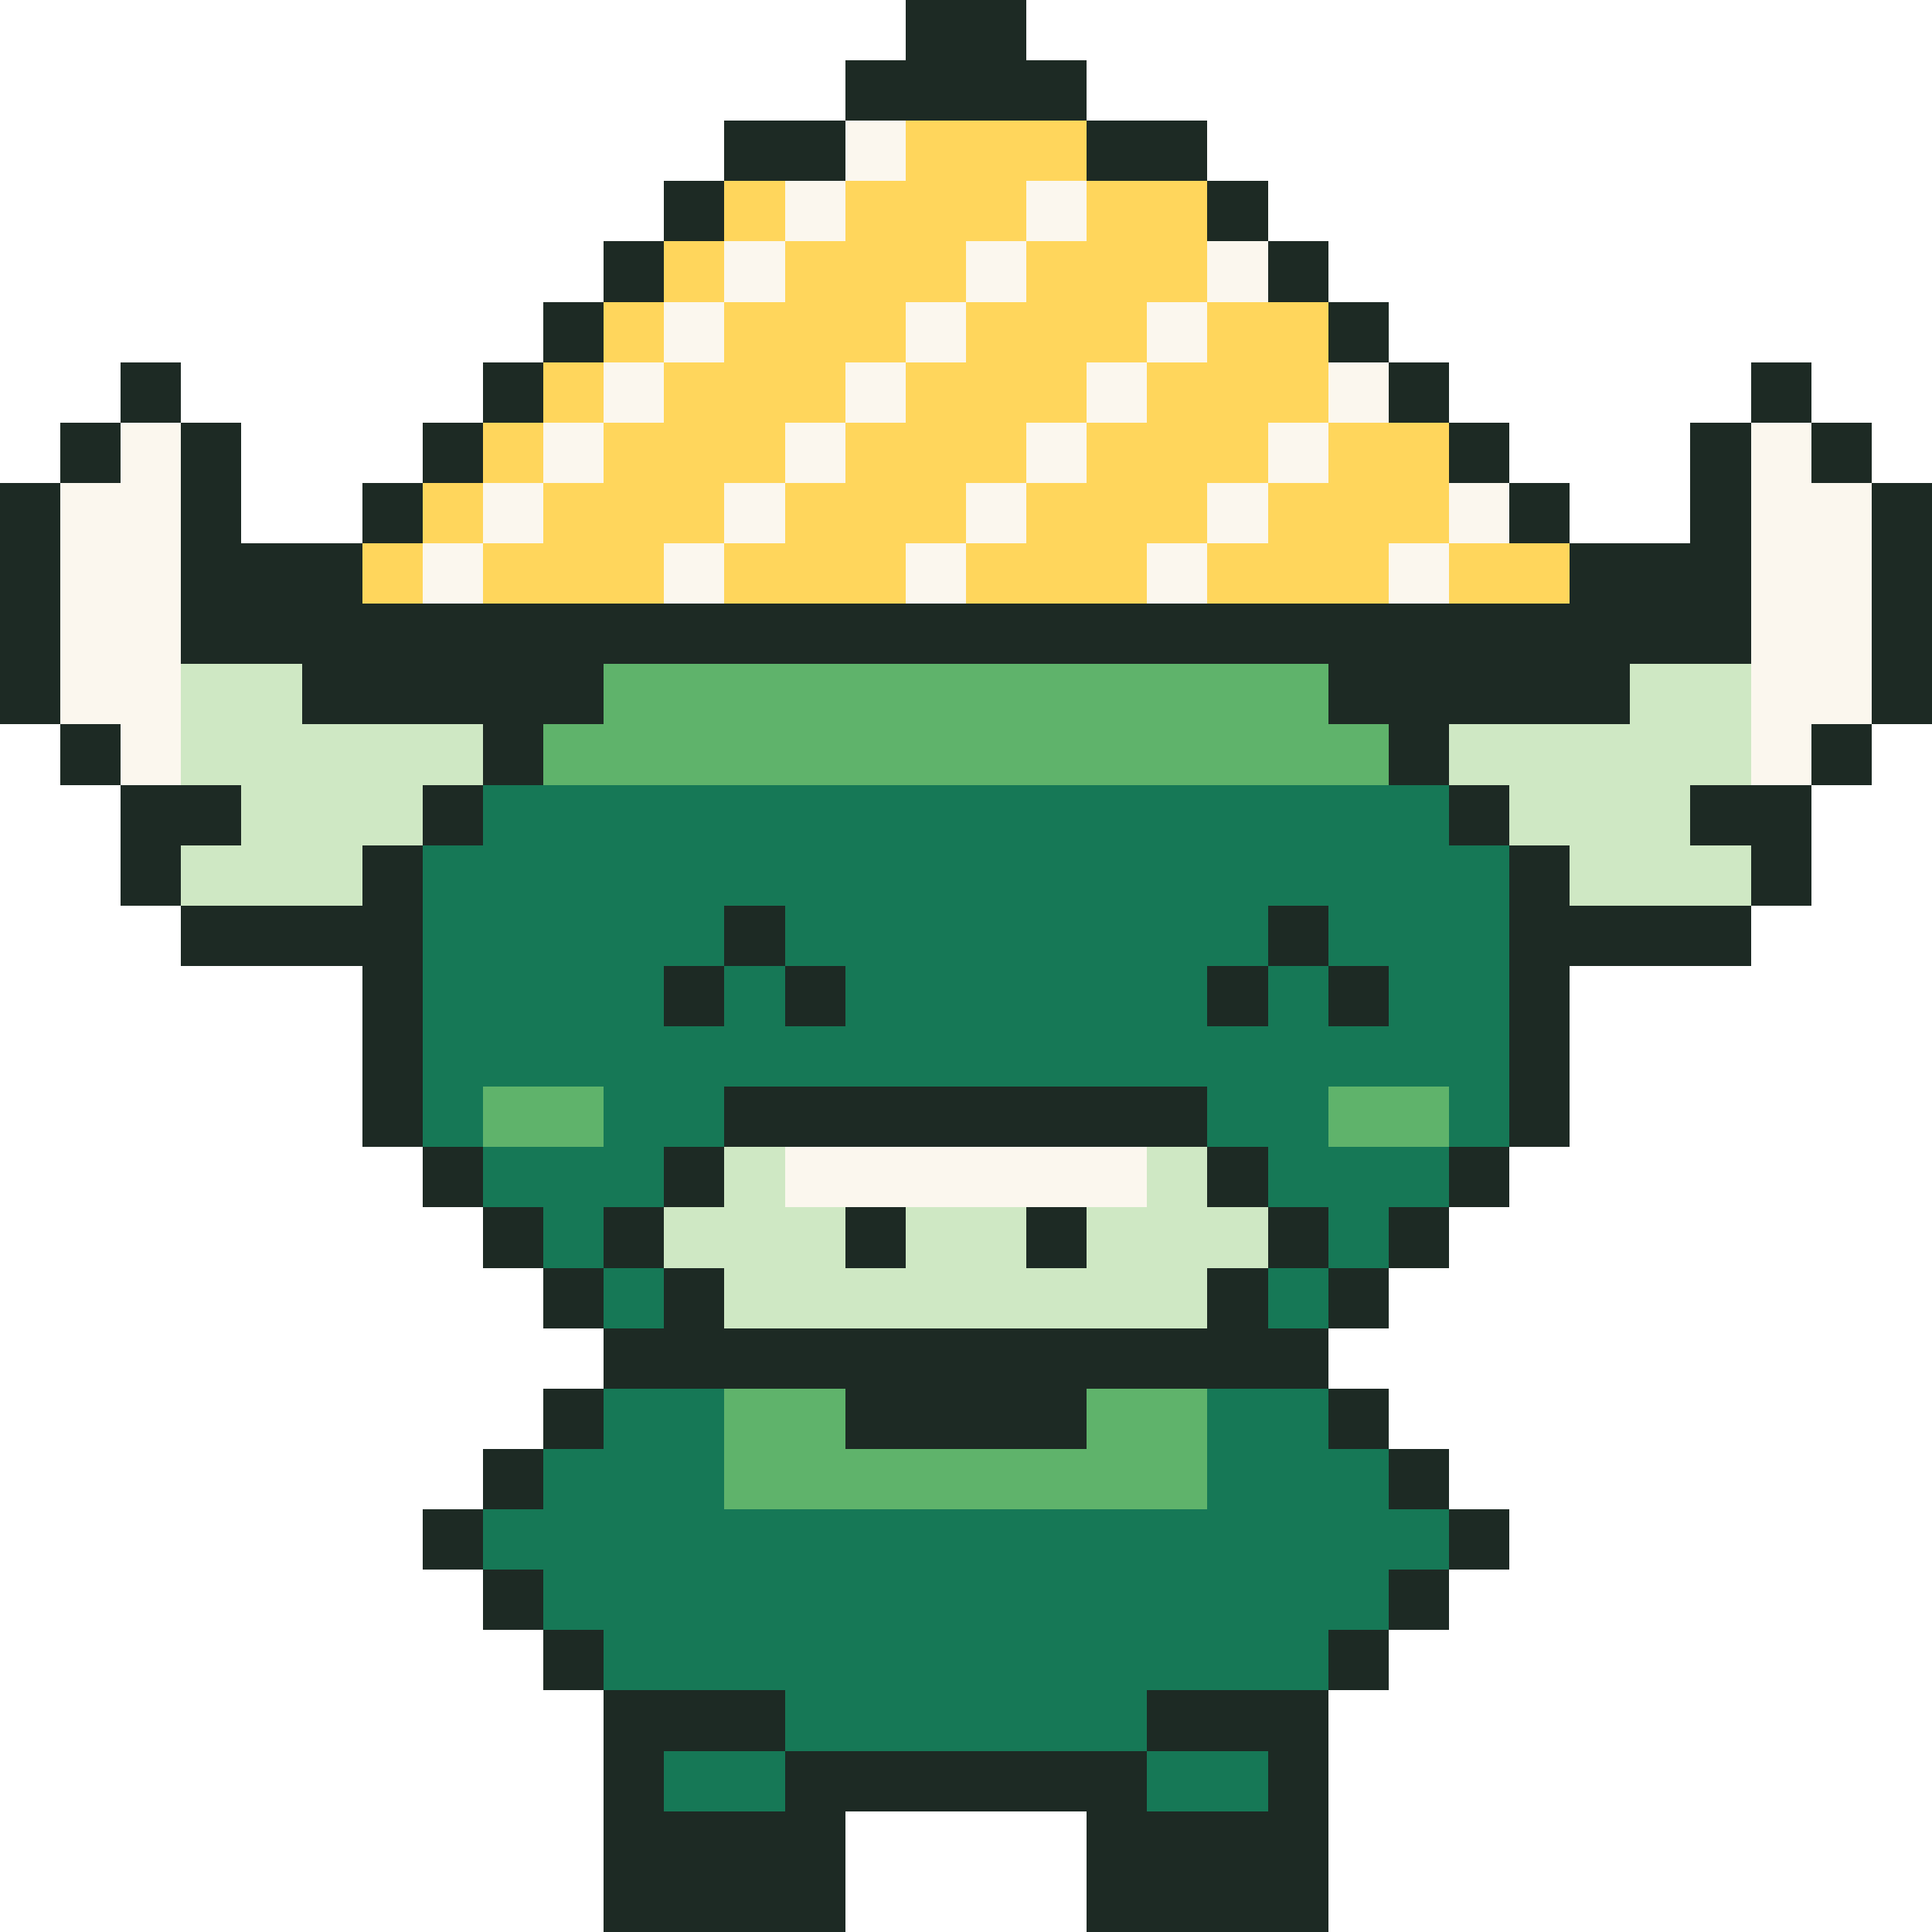
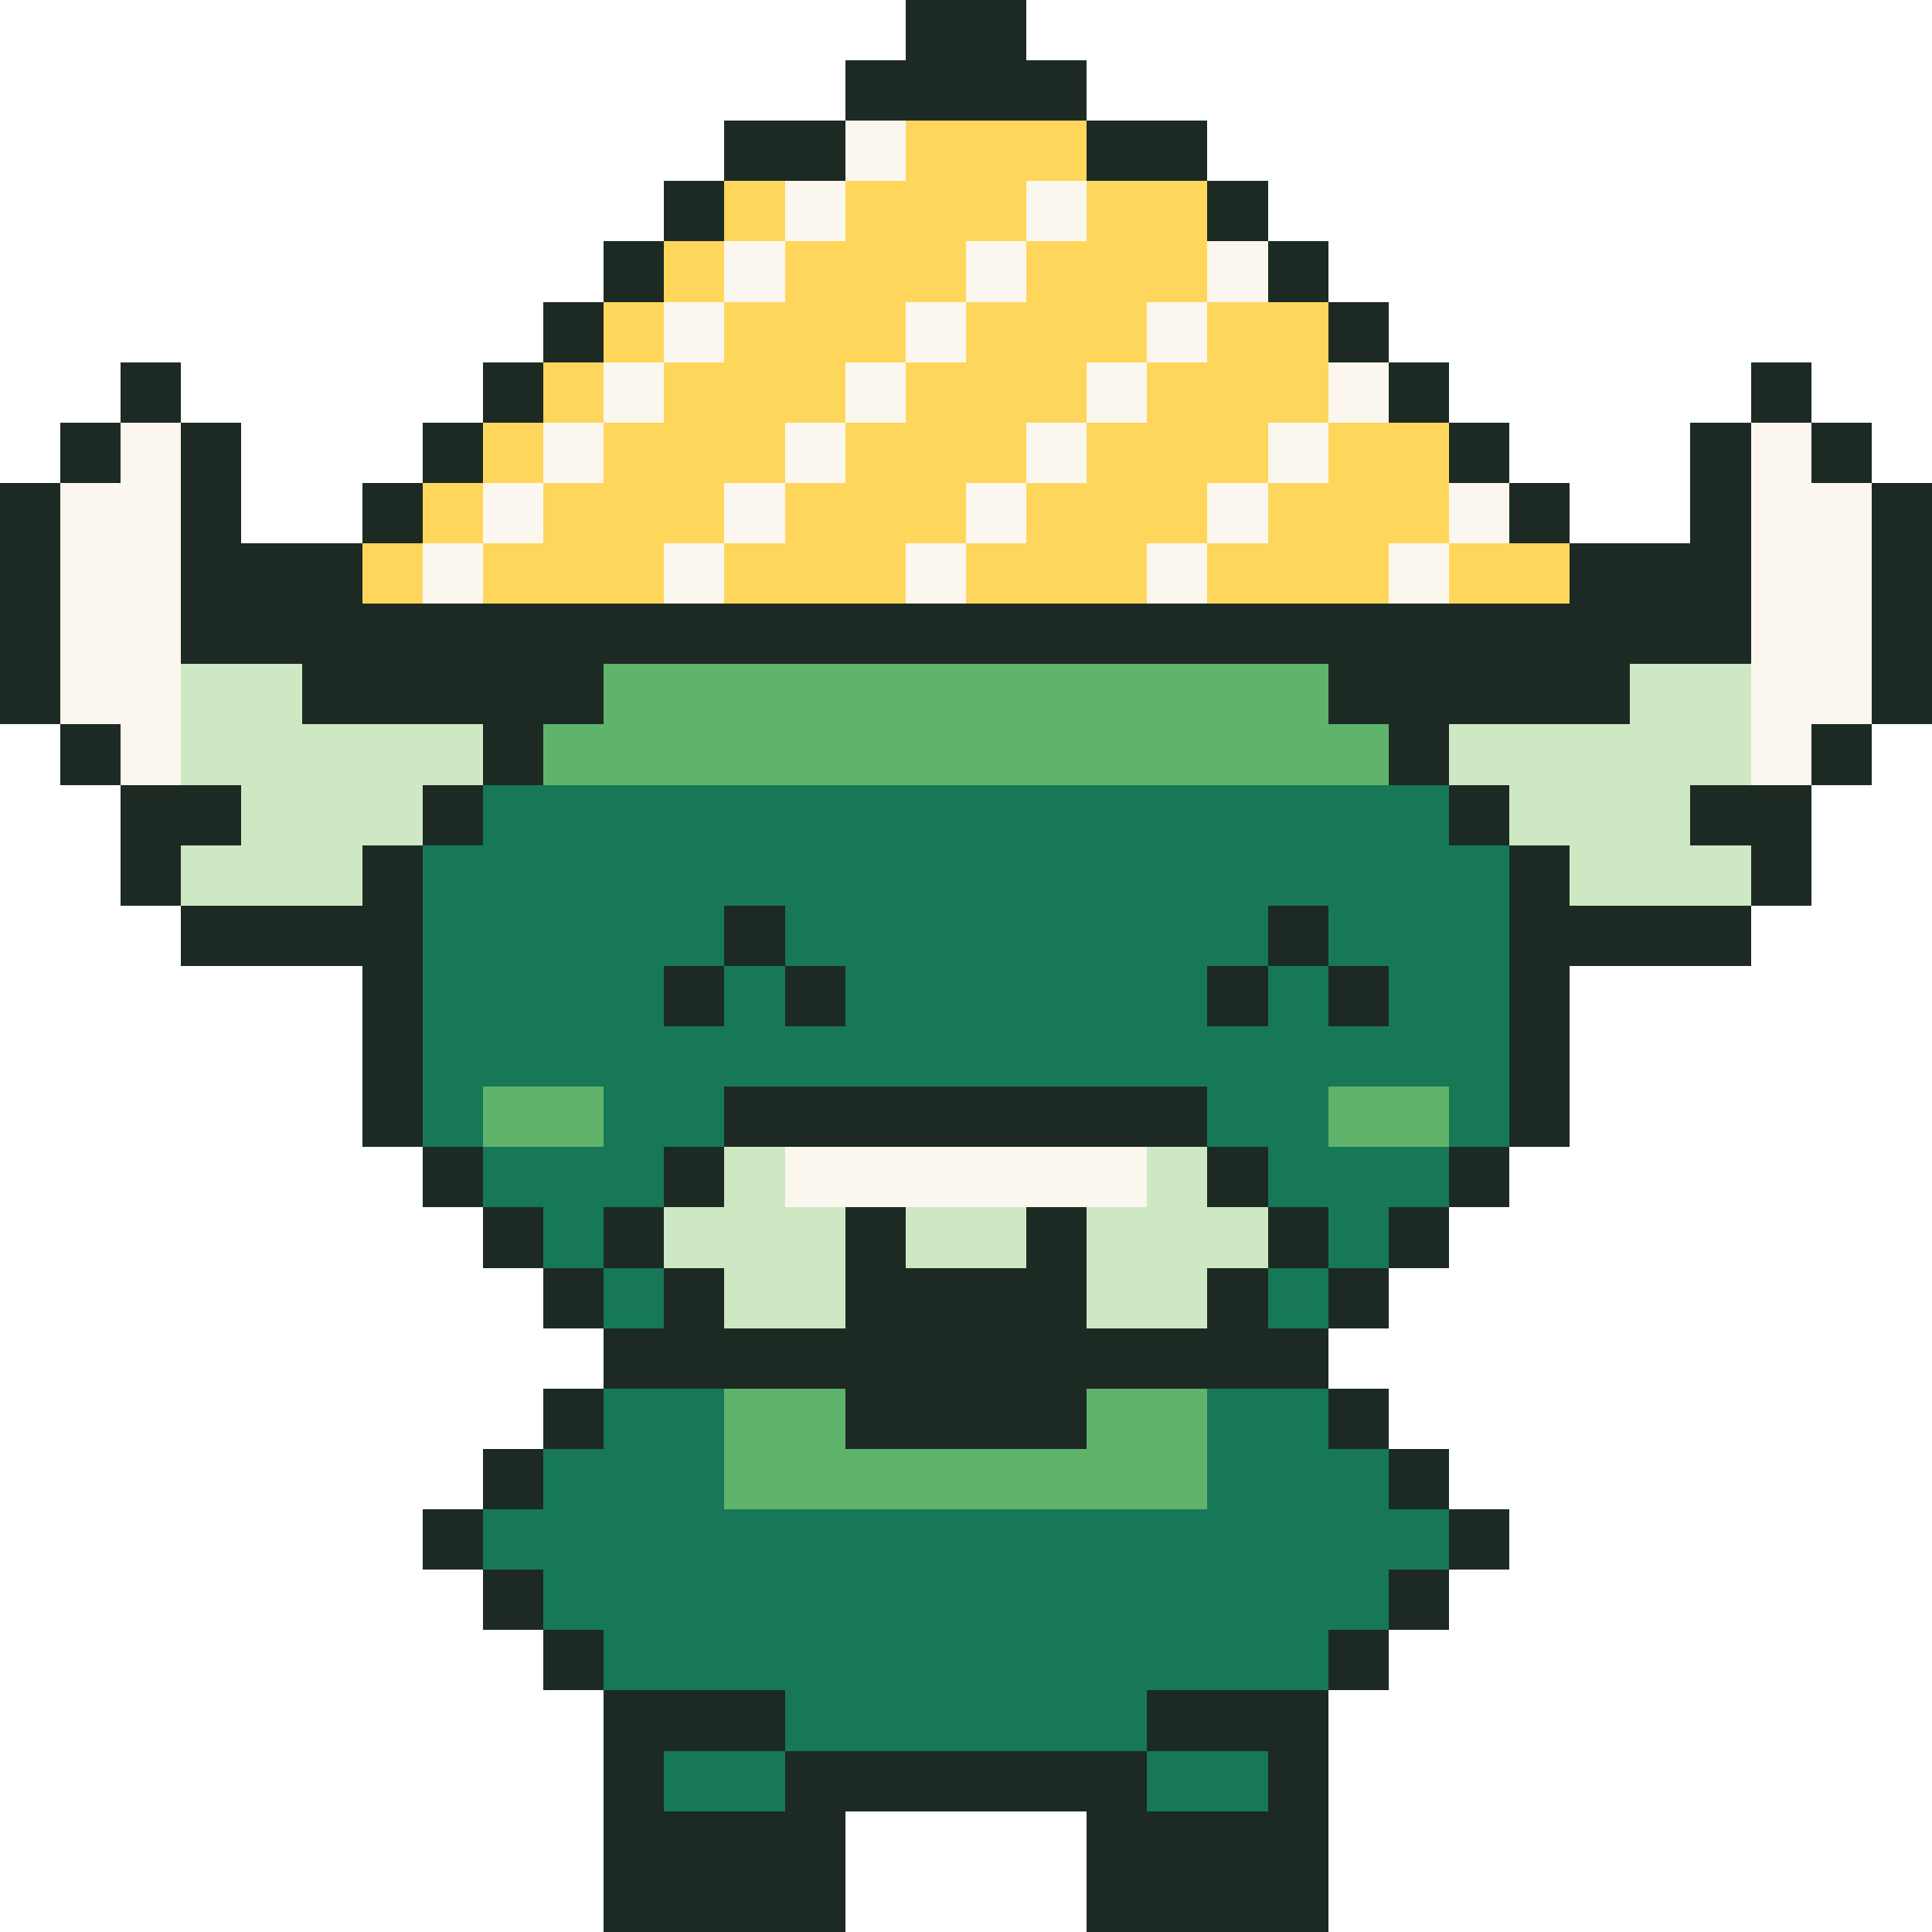
<svg xmlns="http://www.w3.org/2000/svg" width="32" height="32" viewBox="0 0 32 32" shape-rendering="crispEdges">
-   <path fill="#1d2a24" d="M15 0h2v1H15zM14 1h4v1H14zM12 2h2v1H12zM18 2h2v1H18zM11 3h1v1H11zM20 3h1v1H20zM10 4h1v1H10zM21 4h1v1H21zM9 5h1v1H9zM22 5h1v1H22zM2 6h1v1H2zM8 6h1v1H8zM23 6h1v1H23zM29 6h1v1H29zM1 7h1v1H1zM3 7h1v2H3zM7 7h1v1H7zM24 7h1v1H24zM28 7h1v2H28zM30 7h1v1H30zM0 8h1v4H0zM6 8h1v1H6zM25 8h1v1H25zM31 8h1v4H31zM3 9h3v1H3zM26 9h3v1H26zM3 10h26v1H3zM5 11h5v1H5zM22 11h5v1H22zM1 12h1v1H1zM8 12h1v1H8zM23 12h1v1H23zM30 12h1v1H30zM2 13h2v1H2zM7 13h1v1H7zM24 13h1v1H24zM28 13h2v1H28zM2 14h1v1H2zM6 14h1v1H6zM25 14h1v1H25zM29 14h1v1H29zM3 15h4v1H3zM12 15h1v1H12zM21 15h1v1H21zM25 15h4v1H25zM6 16h1v3H6zM11 16h1v1H11zM13 16h1v1H13zM20 16h1v1H20zM22 16h1v1H22zM25 16h1v3H25zM12 18h8v1H12zM7 19h1v1H7zM11 19h1v1H11zM20 19h1v1H20zM24 19h1v1H24zM8 20h1v1H8zM10 20h1v1H10zM14 20h1v1H14zM17 20h1v1H17zM21 20h1v1H21zM23 20h1v1H23zM9 21h1v1H9zM11 21h1v1H11zM20 21h1v1H20zM22 21h1v1H22zM10 22h12v1H10zM9 23h1v1H9zM14 23h4v1H14zM22 23h1v1H22zM8 24h1v1H8zM23 24h1v1H23zM7 25h1v1H7zM24 25h1v1H24zM8 26h1v1H8zM23 26h1v1H23zM9 27h1v1H9zM22 27h1v1H22zM10 28h3v1H10zM19 28h3v1H19zM10 29h1v1H10zM13 29h6v1H13zM21 29h1v1H21zM10 30h4v2H10zM18 30h4v2H18z" />
+   <path fill="#1d2a24" d="M15 0h2v1H15zM14 1h4v1H14zM12 2h2v1H12zM18 2h2v1H18zM11 3h1v1H11zM20 3h1v1H20zM10 4h1v1H10zM21 4h1v1H21zM9 5h1v1H9zM22 5h1v1H22zM2 6h1v1H2zM8 6h1v1H8zM23 6h1v1H23zM29 6h1v1H29zM1 7h1v1H1zM3 7h1v2H3zM7 7h1v1H7zM24 7h1v1H24zM28 7h1v2H28zM30 7h1v1H30zM0 8h1v4H0zM6 8h1v1H6zM25 8h1v1H25zM31 8h1v4H31zM3 9h3v1H3zM26 9h3v1H26zM3 10h26v1H3zM5 11h5v1H5zM22 11h5v1H22zM1 12h1v1H1zM8 12h1v1H8zM23 12h1v1H23zM30 12h1v1H30zM2 13h2v1H2zM7 13h1v1H7zM24 13h1v1H24zM28 13h2v1H28zM2 14h1v1H2zM6 14h1v1H6zM25 14h1v1H25zM29 14h1v1H29zM3 15h4v1H3zM12 15h1v1H12zM21 15h1v1H21zM25 15h4v1H25zM6 16h1v3H6zM11 16h1v1H11zM13 16h1v1H13zM20 16h1v1H20zM22 16h1v1H22zM25 16h1v3H25zM12 18h8v1H12zM7 19h1v1H7zM11 19h1v1H11zM20 19h1v1H20zM24 19h1v1H24zM8 20h1v1H8zM10 20h1v1H10zM14 20h1v1H14zM17 20h1v1H17zM21 20h1v1H21zM23 20h1v1H23zM9 21h1v1H9zM11 21h1v1H11zM14 21h4v1H14zM20 21h1v1H20zM22 21h1v1H22zM10 22h12v1H10zM9 23h1v1H9zM14 23h4v1H14zM22 23h1v1H22zM8 24h1v1H8zM23 24h1v1H23zM7 25h1v1H7zM24 25h1v1H24zM8 26h1v1H8zM23 26h1v1H23zM9 27h1v1H9zM22 27h1v1H22zM10 28h3v1H10zM19 28h3v1H19zM10 29h1v1H10zM13 29h6v1H13zM21 29h1v1H21zM10 30h4v2H10zM18 30h4v2H18z" />
  <path fill="#167856" d="M8 13h16v1H8zM7 14h18v1H7zM7 15h5v1H7zM13 15h8v1H13zM22 15h3v1H22zM7 16h4v1H7zM12 16h1v1H12zM14 16h6v1H14zM21 16h1v1H21zM23 16h2v1H23zM7 17h18v1H7zM7 18h1v1H7zM10 18h2v1H10zM20 18h2v1H20zM24 18h1v1H24zM8 19h3v1H8zM21 19h3v1H21zM9 20h1v1H9zM22 20h1v1H22zM10 21h1v1H10zM21 21h1v1H21zM10 23h2v1H10zM20 23h2v1H20zM9 24h3v1H9zM20 24h3v1H20zM8 25h16v1H8zM9 26h14v1H9zM10 27h12v1H10zM13 28h6v1H13zM11 29h2v1H11zM19 29h2v1H19z" />
  <path fill="#5fb36b" d="M10 11h12v1H10zM9 12h14v1H9zM8 18h2v1H8zM22 18h2v1H22zM12 23h2v1H12zM18 23h2v1H18zM12 24h8v1H12z" />
-   <path fill="#cfe8c4" d="M3 11h2v1H3zM27 11h2v1H27zM3 12h5v1H3zM24 12h5v1H24zM4 13h3v1H4zM25 13h3v1H25zM3 14h3v1H3zM26 14h3v1H26zM12 19h1v1H12zM19 19h1v1H19zM11 20h3v1H11zM15 20h2v1H15zM18 20h3v1H18zM12 21h8v1H12z" />
+   <path fill="#cfe8c4" d="M3 11h2v1H3zM27 11h2v1H27zM3 12h5v1H3zM24 12h5v1H24zM4 13h3v1H4zM25 13h3v1H25zM3 14h3v1H3zM26 14h3v1H26zM12 19h1v1H12zM19 19h1v1H19zM11 20h3v1H11zM15 20h2v1H15zM18 20h3v1H18zM12 21h2v1H12zM18 21h2v1H18z" />
  <path fill="#fbf7ee" d="M14 2h1v1H14zM13 3h1v1H13zM17 3h1v1H17zM12 4h1v1H12zM16 4h1v1H16zM20 4h1v1H20zM11 5h1v1H11zM15 5h1v1H15zM19 5h1v1H19zM10 6h1v1H10zM14 6h1v1H14zM18 6h1v1H18zM22 6h1v1H22zM2 7h1v1H2zM9 7h1v1H9zM13 7h1v1H13zM17 7h1v1H17zM21 7h1v1H21zM29 7h1v1H29zM1 8h2v4H1zM8 8h1v1H8zM12 8h1v1H12zM16 8h1v1H16zM20 8h1v1H20zM24 8h1v1H24zM29 8h2v4H29zM7 9h1v1H7zM11 9h1v1H11zM15 9h1v1H15zM19 9h1v1H19zM23 9h1v1H23zM2 12h1v1H2zM29 12h1v1H29zM13 19h6v1H13z" />
  <path fill="#ffd65c" d="M15 2h3v1H15zM12 3h1v1H12zM14 3h3v1H14zM18 3h2v1H18zM11 4h1v1H11zM13 4h3v1H13zM17 4h3v1H17zM10 5h1v1H10zM12 5h3v1H12zM16 5h3v1H16zM20 5h2v1H20zM9 6h1v1H9zM11 6h3v1H11zM15 6h3v1H15zM19 6h3v1H19zM8 7h1v1H8zM10 7h3v1H10zM14 7h3v1H14zM18 7h3v1H18zM22 7h2v1H22zM7 8h1v1H7zM9 8h3v1H9zM13 8h3v1H13zM17 8h3v1H17zM21 8h3v1H21zM6 9h1v1H6zM8 9h3v1H8zM12 9h3v1H12zM16 9h3v1H16zM20 9h3v1H20zM24 9h2v1H24z" />
</svg>
